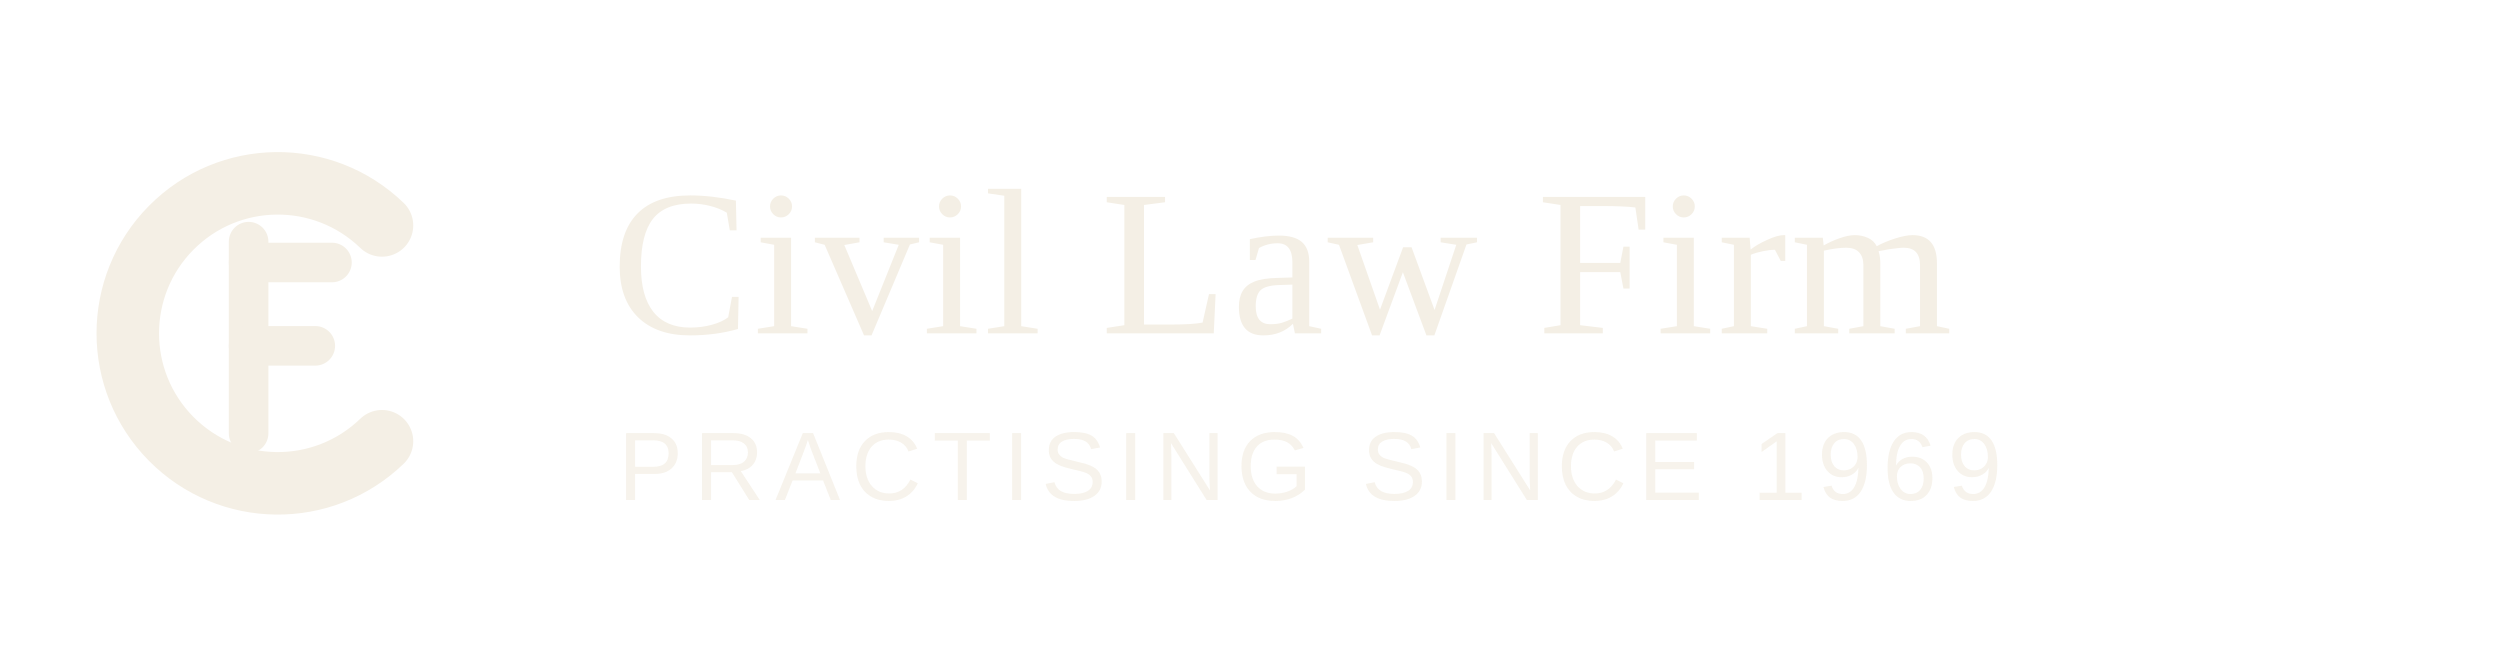
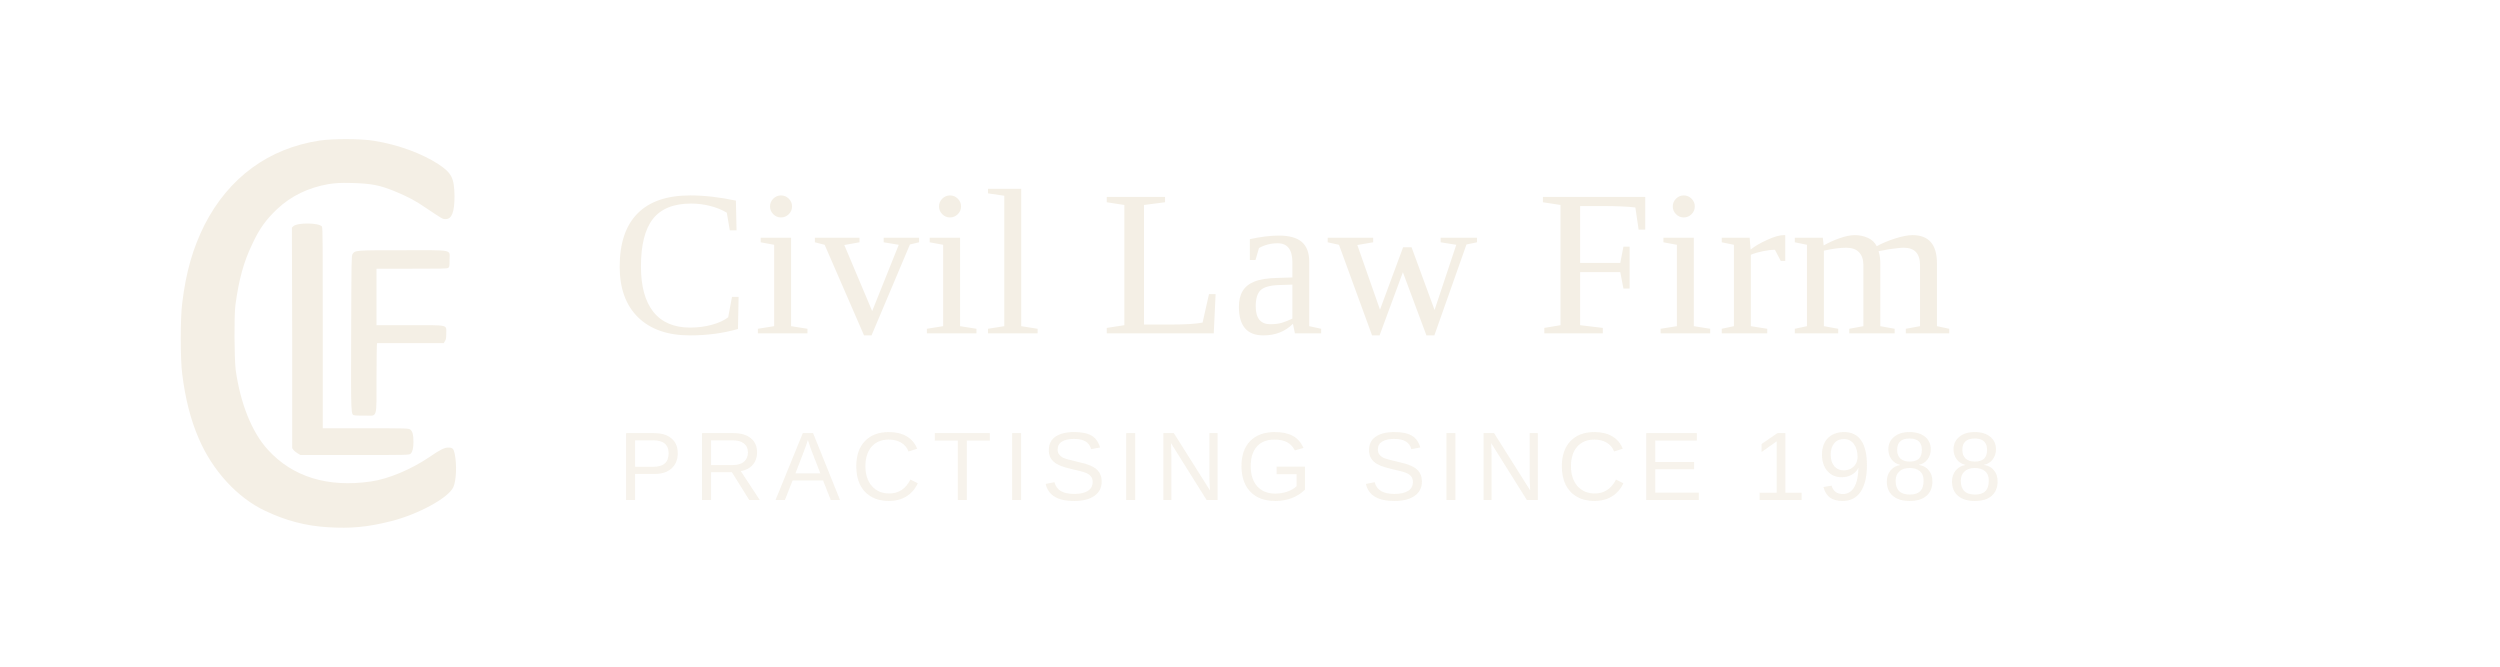
- <svg xmlns="http://www.w3.org/2000/svg" viewBox="0 0 360 96" width="360" height="96" role="img" aria-label="Civil Law Firm, Kolkata, practising since 1969">
-   <path d="M 55.006 63.537 A 21.6 21.6 0 1 1 55.006 32.463" fill="none" stroke="#f4efe5" stroke-width="9" stroke-linecap="round" />
-   <line x1="35.8" y1="34.8" x2="35.8" y2="62.4" stroke="#f4efe5" stroke-width="5.7" stroke-linecap="round" />
-   <line x1="35.8" y1="37.8" x2="47.8" y2="37.8" stroke="#f4efe5" stroke-width="5.7" stroke-linecap="round" />
-   <line x1="35.8" y1="49.8" x2="45.4" y2="49.8" stroke="#f4efe5" stroke-width="5.7" stroke-linecap="round" />
+ <svg xmlns="http://www.w3.org/2000/svg" viewBox="0 0 360 96" width="360" height="96" role="img" aria-label="Civil Law Firm, Kolkata, practising since 1988">
+   <g transform="translate(26 20) scale(0.39688)">
+     <path fill="#f4efe5" fill-rule="evenodd" d="M53.4 140.9 C45.3 140.4 38.2 138.5 30.8 135 C20.7 130.3 11.6 120.4 6.6 108.7 C3.6 101.8 1.7 94.1 0.6 85.3 C-0.1 80.1 -0.1 64.8 0.6 59.6 C2 48.1 4.5 39.6 8.7 31.2 C17.5 14 32 3.4 50.5 0.6 C55.1 -0.1 65.7 -0.1 70.2 0.7 C79 2.1 87.6 5.3 93.6 9.2 C98.4 12.4 99.3 14.2 99.4 20.8 C99.4 26.6 98.4 29.1 96.2 29.1 C95 29.1 95.1 29.1 89.1 25.1 C85.2 22.4 82.5 21 77.7 19 C72.3 16.8 69.3 16.2 62.2 16 C57.6 15.9 56.6 16 53.7 16.4 C46.3 17.7 40.1 20.7 35 25.5 C31 29.3 28.6 32.6 26.1 38 C22.9 44.6 21.2 50.8 19.9 60.3 C19.4 64.2 19.5 79.5 20 83.8 C21.7 96 25.9 106.5 31.7 112.8 C40.6 122.6 53.4 126.6 69.1 124.3 C75.4 123.4 83.7 119.9 90.2 115.5 C94.4 112.6 95.8 112 97.2 112 C98.7 112 99.1 112.4 99.5 114.4 C100.3 118.5 100 124 99 126.3 C97.3 130.2 86.3 136.2 76.4 138.7 C67.7 140.9 61.8 141.4 53.4 140.9ZM42.5 114.1 C42 113.8 41.3 113.3 41 112.9 L40.5 112.2 40.5 72.2 L40.4 32.2 40.9 31.7 C42.4 30.3 50.2 30.4 51.3 31.8 C51.6 32.2 51.6 39.2 51.6 68.6 L51.6 105 67.2 105 C82.5 105 82.7 105 83.4 105.5 C84.2 106.2 84.5 107.4 84.5 109.9 C84.5 112.1 84.2 113.5 83.5 114.2 C83.1 114.7 82.5 114.7 63.3 114.7 L43.5 114.7 42.5 114.1ZM63.2 100.3 C61.8 100 61.8 101.3 61.9 70.7 C62 43.9 62 42.5 62.4 41.8 C63.4 40.4 63.2 40.4 80.5 40.4 C99.5 40.4 97.6 40 97.6 43.9 C97.6 46.1 97.6 46.5 97.1 46.8 C96.7 47.1 94.5 47.1 83.9 47.1 L71.1 47.1 71.1 57.4 L71.1 67.6 83.3 67.6 C97.6 67.6 96.4 67.3 96.4 70.7 C96.4 72.2 96.3 72.9 95.9 73.4 L95.5 74.1 83.5 74.1 C76.9 74.1 71.4 74.1 71.3 74.1 C71.2 74.1 71.1 79.8 71.1 86.7 C71.1 101.9 71.5 100.4 67 100.4 C65.3 100.4 63.6 100.4 63.2 100.3Z" />
+   </g>
  <text x="88" y="48" fill="#f4efe5" font-family="Georgia, 'Times New Roman', serif" font-size="30" letter-spacing="0.5">Civil Law Firm</text>
-   <text x="89" y="72" fill="#f4efe5" font-family="system-ui, Arial, sans-serif" font-size="14" letter-spacing="1.6" opacity="0.75">PRACTISING SINCE 1969</text>
+   <text x="89" y="72" fill="#f4efe5" font-family="system-ui, Arial, sans-serif" font-size="14" letter-spacing="1.6" opacity="0.75">PRACTISING SINCE 1988</text>
</svg>
